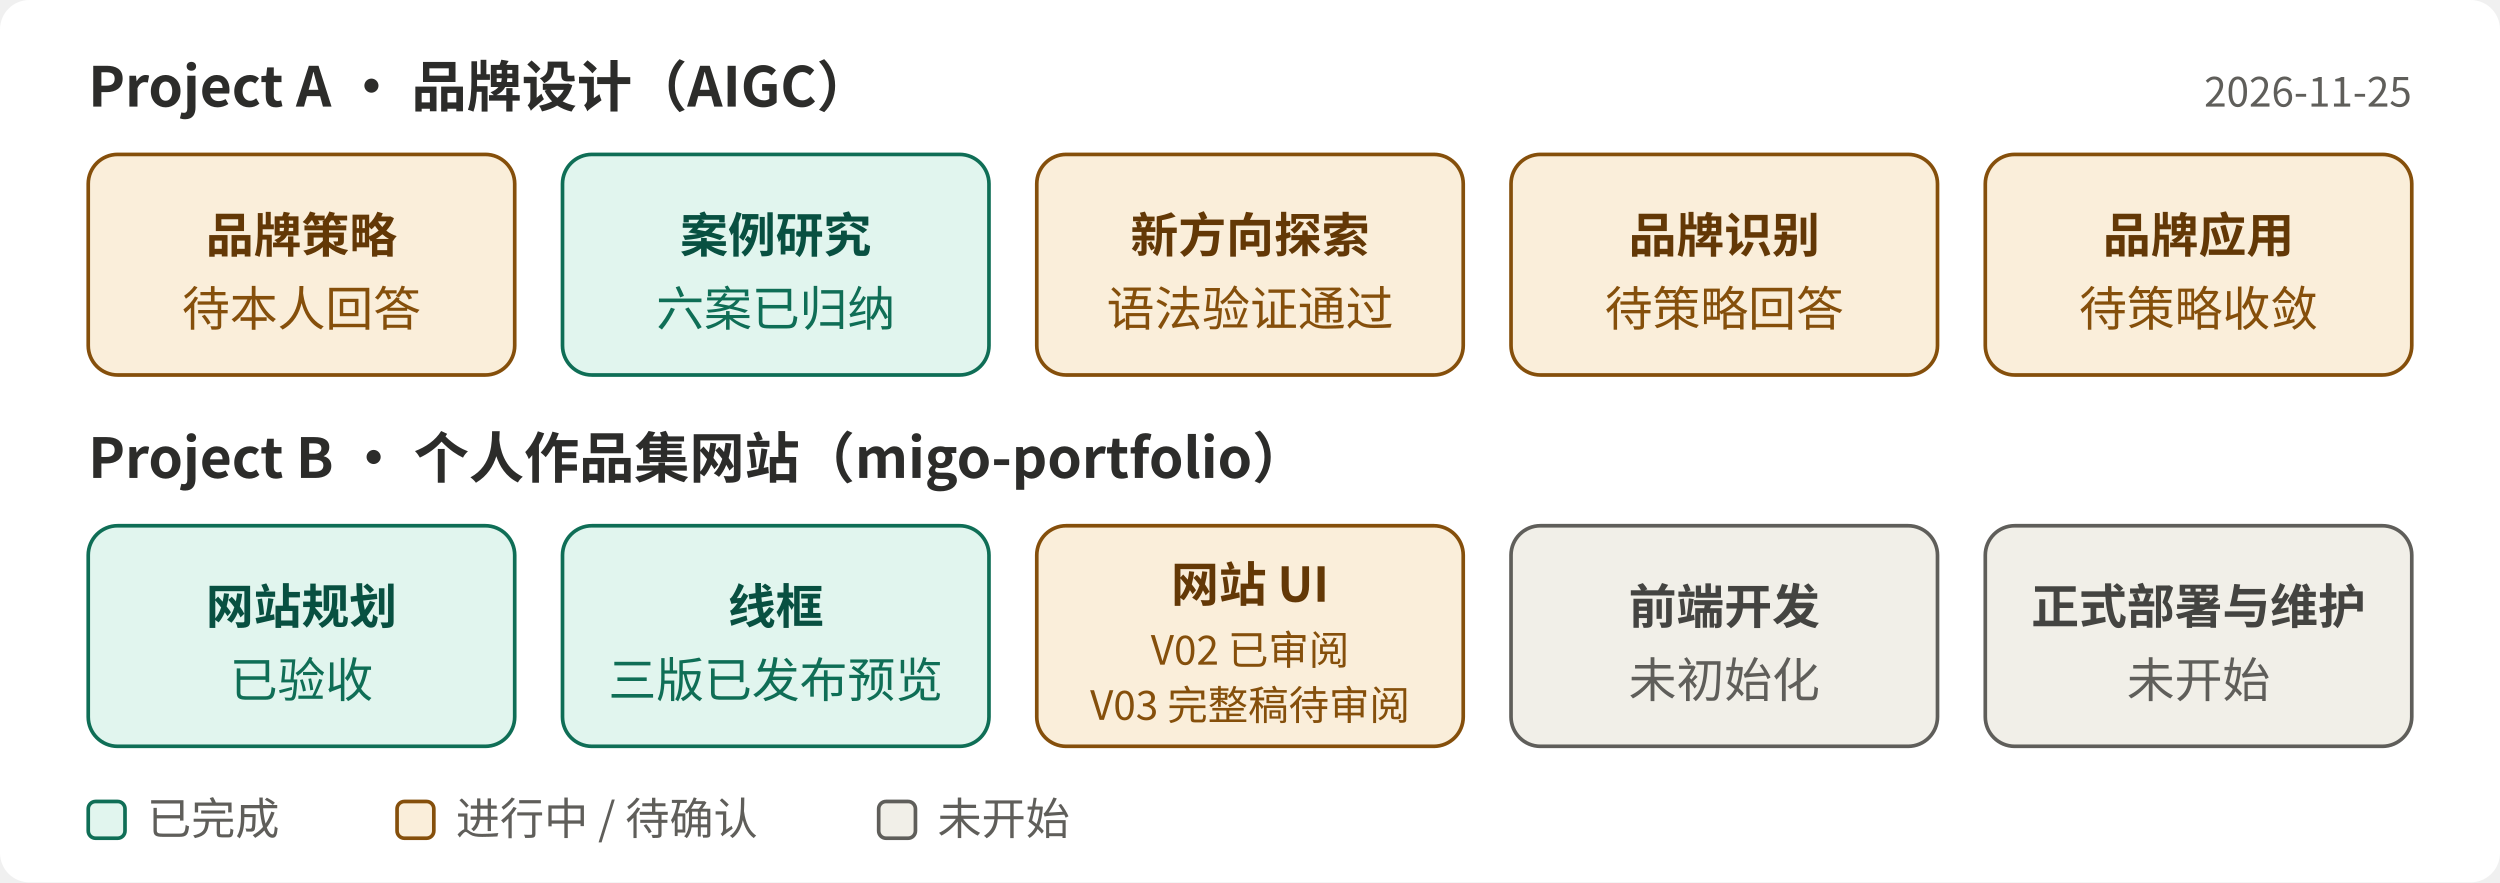
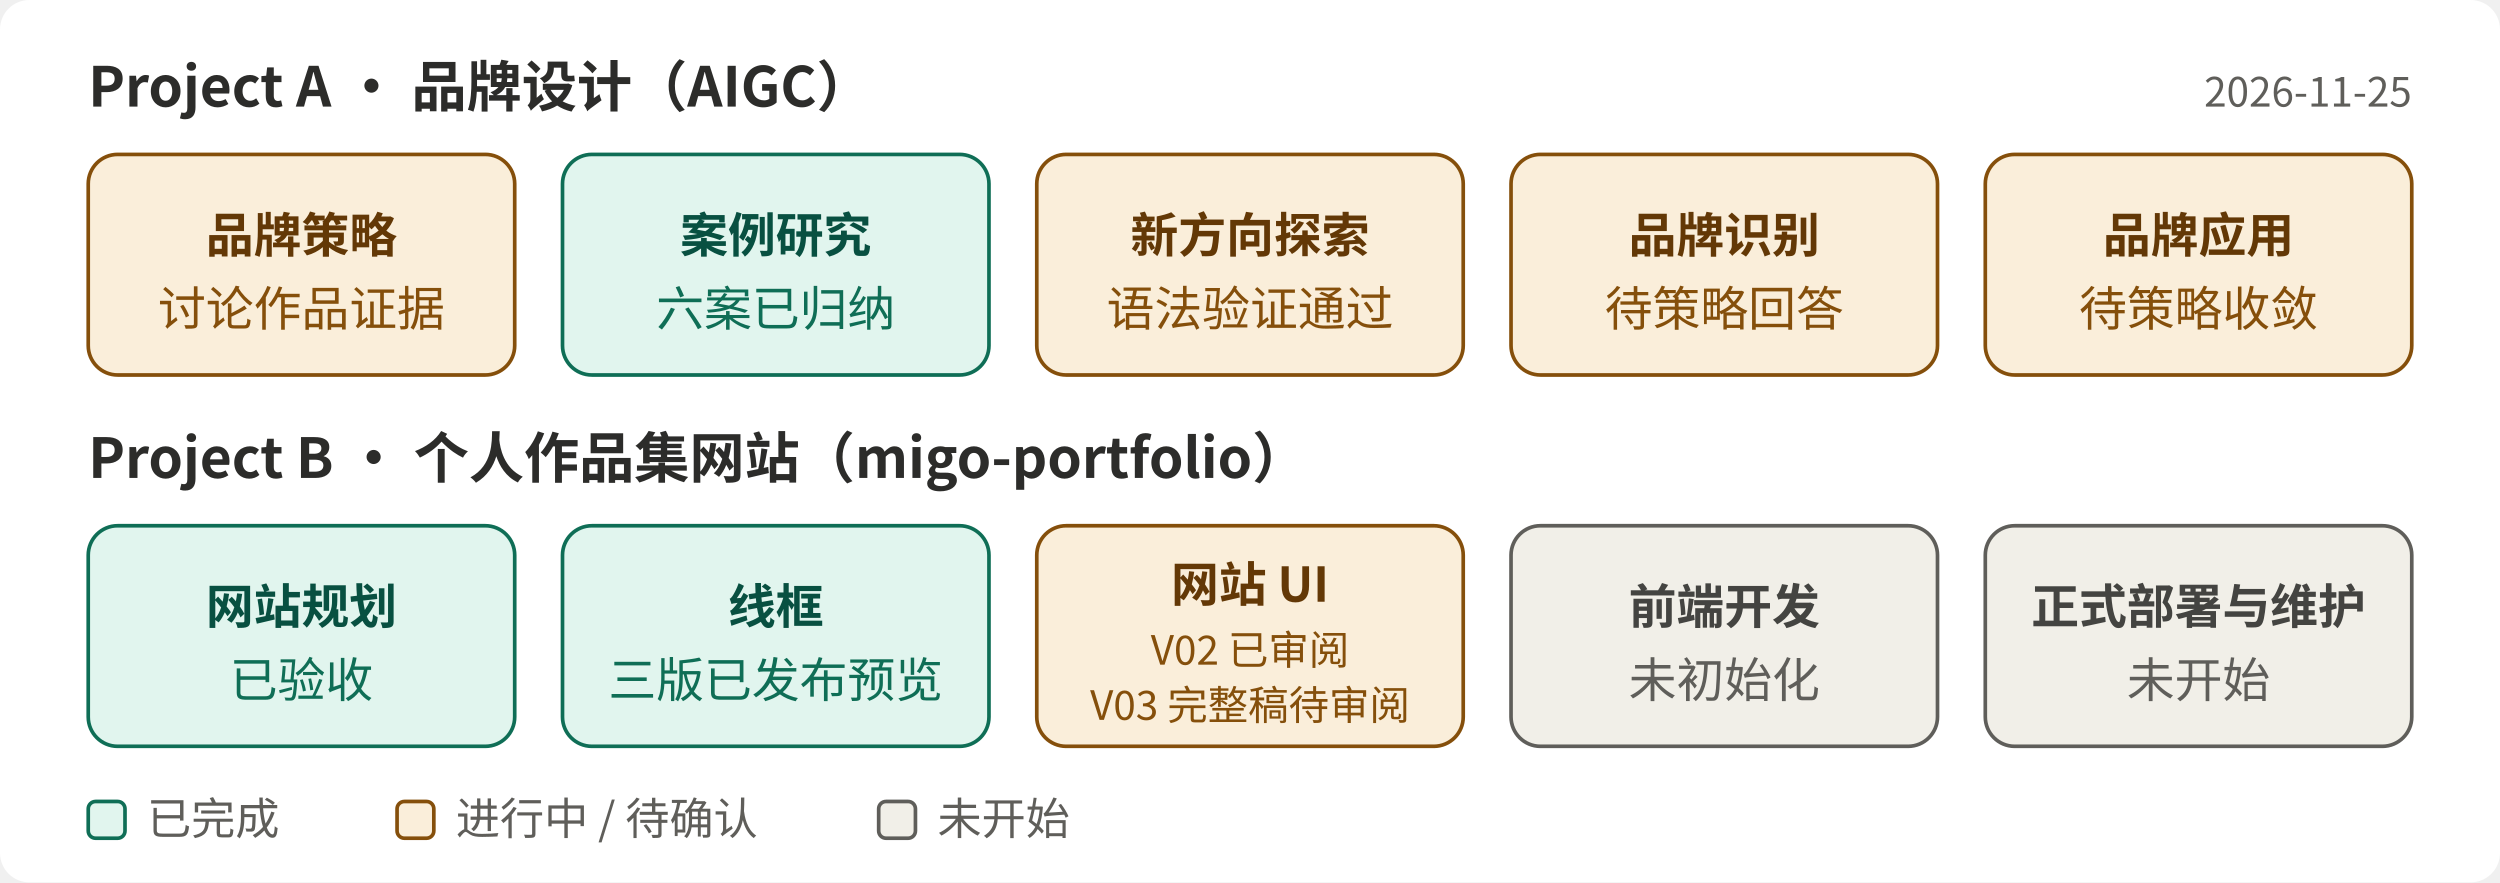
<svg xmlns="http://www.w3.org/2000/svg" width="680" height="240" viewBox="0 0 680 240" role="img" aria-labelledby="progress-title progress-desc" lang="zh-CN" xml:lang="zh-CN" font-family="system-ui, 'Microsoft YaHei', 'PingFang SC', 'Noto Sans CJK SC', sans-serif">
  <rect width="680" height="240" rx="8" fill="#FFFFFF" />
  <text x="24" y="29" font-size="15" font-weight="650" fill="#2C2C2A">Project A · 品牌设计（AIGC）</text>
  <text x="656" y="29" font-size="11" text-anchor="end" fill="#5F5E5A">2026-11-25</text>
  <g font-size="13" text-anchor="middle" dominant-baseline="central">
    <g transform="translate(24 42)">
      <rect width="116" height="60" rx="8" fill="#FAEEDA" stroke="#854F0B" />
      <text x="58" y="21" font-weight="650" fill="#633806">品牌策略</text>
-       <text x="58" y="41" fill="#854F0B">待本人回答</text>
+       <text x="58" y="41" fill="#854F0B">讨论作品证据</text>
    </g>
    <g transform="translate(153 42)">
      <rect width="116" height="60" rx="8" fill="#E1F5EE" stroke="#0F6E56" />
      <text x="58" y="21" font-weight="650" fill="#085041">案例研究</text>
      <text x="58" y="41" fill="#0F6E56">六案已归纳</text>
    </g>
    <g transform="translate(282 42)">
      <rect width="116" height="60" rx="8" fill="#FAEEDA" stroke="#854F0B" />
      <text x="58" y="21" font-weight="650" fill="#633806">新方向探索</text>
      <text x="58" y="41" fill="#854F0B">语法验证通过</text>
    </g>
    <g transform="translate(411 42)">
      <rect width="116" height="60" rx="8" fill="#FAEEDA" stroke="#854F0B" />
      <text x="58" y="21" font-weight="650" fill="#633806">品牌识别</text>
      <text x="58" y="41" fill="#854F0B">待策略回答</text>
    </g>
    <g transform="translate(540 42)">
      <rect width="116" height="60" rx="8" fill="#FAEEDA" stroke="#854F0B" />
      <text x="58" y="21" font-weight="650" fill="#633806">品牌应用</text>
      <text x="58" y="41" fill="#854F0B">待策略收敛</text>
    </g>
  </g>
  <text x="24" y="130" font-size="15" font-weight="650" fill="#2C2C2A">Project B · 个人作品集网站（migo-portfolio）</text>
  <g font-size="13" text-anchor="middle" dominant-baseline="central">
    <g transform="translate(24 143)">
      <rect width="116" height="60" rx="8" fill="#E1F5EE" stroke="#0F6E56" />
      <text x="58" y="21" font-weight="650" fill="#085041">网站规划</text>
      <text x="58" y="41" fill="#0F6E56">已验收</text>
    </g>
    <g transform="translate(153 143)">
      <rect width="116" height="60" rx="8" fill="#E1F5EE" stroke="#0F6E56" />
      <text x="58" y="21" font-weight="650" fill="#085041">线框</text>
      <text x="58" y="41" fill="#0F6E56">三版已发布预览</text>
    </g>
    <g transform="translate(282 143)">
      <rect width="116" height="60" rx="8" fill="#FAEEDA" stroke="#854F0B" />
      <text x="58" y="15" font-weight="650" fill="#633806">网站 UI</text>
      <text x="58" y="33" font-size="11" fill="#854F0B">V02 已审阅</text>
      <text x="58" y="48" font-size="11" fill="#854F0B">V03 完整稿待审阅</text>
    </g>
    <g transform="translate(411 143)">
      <rect width="116" height="60" rx="8" fill="#F1EFE8" stroke="#5F5E5A" />
      <text x="58" y="21" font-weight="650" fill="#444441">前端开发</text>
      <text x="58" y="41" fill="#5F5E5A">未初始化</text>
    </g>
    <g transform="translate(540 143)">
      <rect width="116" height="60" rx="8" fill="#F1EFE8" stroke="#5F5E5A" />
      <text x="58" y="21" font-weight="650" fill="#444441">正式部署与维护</text>
      <text x="58" y="41" fill="#5F5E5A">未开始</text>
    </g>
  </g>
  <g font-size="12" fill="#5F5E5A">
    <rect x="24" y="218" width="10" height="10" rx="2" fill="#E1F5EE" stroke="#0F6E56" />
    <text x="40" y="227">已完成</text>
    <rect x="108" y="218" width="10" height="10" rx="2" fill="#FAEEDA" stroke="#854F0B" />
    <text x="124" y="227">进行中 / 待确认</text>
    <rect x="239" y="218" width="10" height="10" rx="2" fill="#F1EFE8" stroke="#5F5E5A" />
    <text x="255" y="227">未开始</text>
  </g>
</svg>
